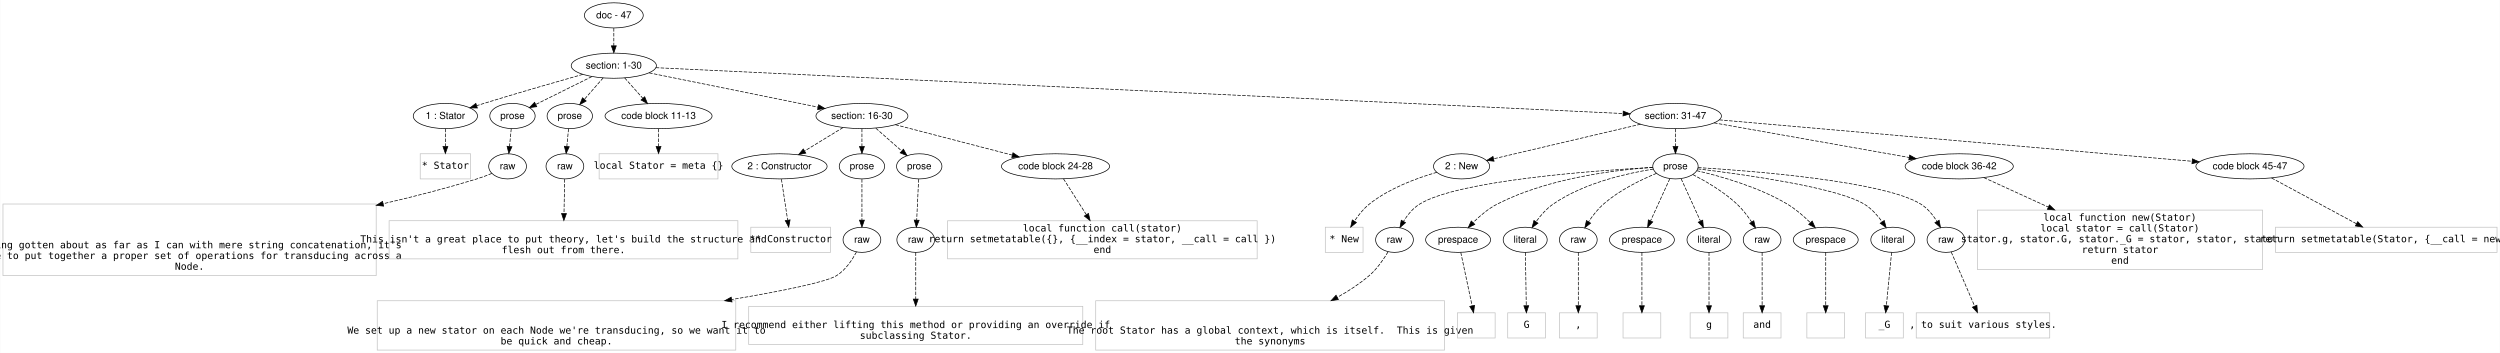
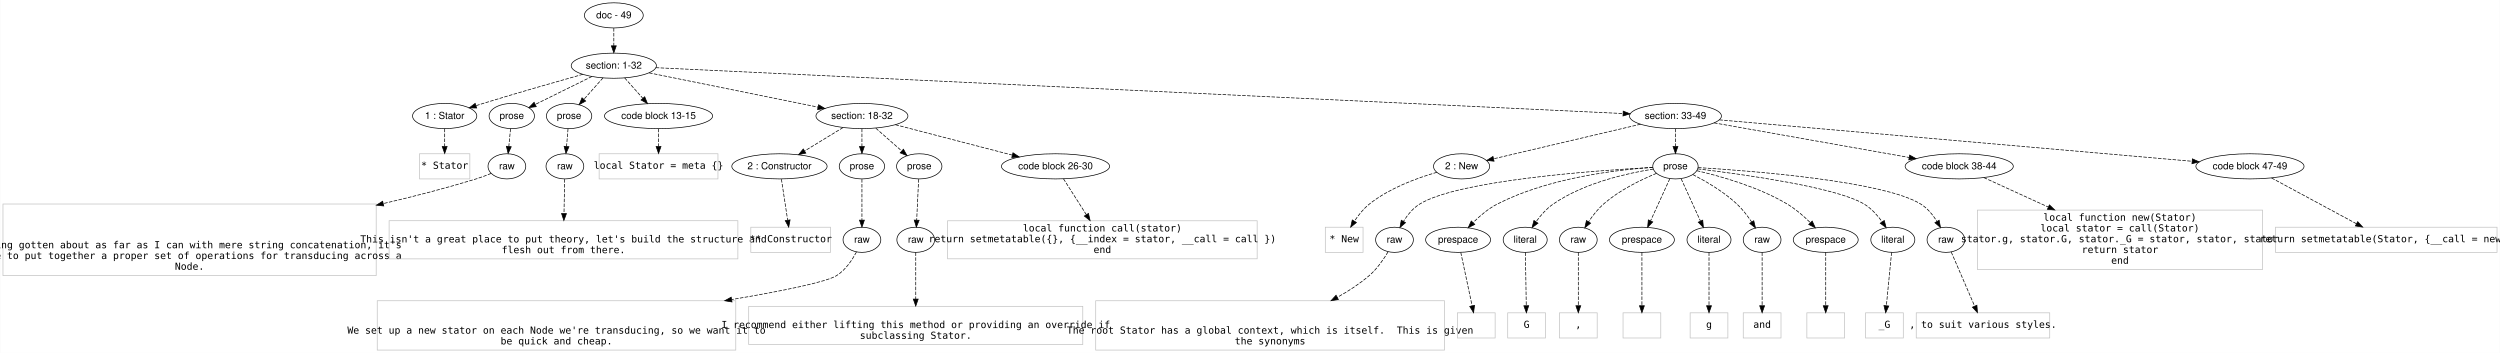
<svg xmlns="http://www.w3.org/2000/svg" width="3577pt" height="505pt" viewBox="0.00 0.00 3576.50 505.00">
  <g id="graph0" class="graph" transform="scale(1 1) rotate(0) translate(4 501.0002)">
    <polygon fill="#ffffff" stroke="transparent" points="-4,4 -4,-501 3572.5,-501 3572.5,4 -4,4" />
    <g id="node1" class="node">
      <ellipse fill="none" stroke="#000000" cx="874" cy="-479" rx="42.122" ry="18" />
-       <text text-anchor="middle" x="874" y="-474.8" font-family="Helvetica,sans-Serif" font-size="14.00" fill="#000000">doc - 47</text>
+       <text text-anchor="middle" x="874" y="-474.8" font-family="Helvetica,sans-Serif" font-size="14.00" fill="#000000">doc - 49</text>
    </g>
    <g id="node2" class="node">
      <ellipse fill="none" stroke="#000000" cx="874" cy="-407" rx="60.983" ry="18" />
-       <text text-anchor="middle" x="874" y="-402.8" font-family="Helvetica,sans-Serif" font-size="14.00" fill="#000000">section: 1-30</text>
+       <text text-anchor="middle" x="874" y="-402.8" font-family="Helvetica,sans-Serif" font-size="14.00" fill="#000000">section: 1-32</text>
    </g>
    <g id="edge1" class="edge">
      <path fill="none" stroke="#000000" stroke-dasharray="5,2" d="M874,-460.832C874,-453.131 874,-443.974 874,-435.417" />
      <polygon fill="#000000" stroke="#000000" points="877.5,-435.413 874,-425.413 870.5,-435.413 877.5,-435.413" />
    </g>
    <g id="node3" class="node">
-       <ellipse fill="none" stroke="#000000" cx="633" cy="-335" rx="45.98" ry="18" />
-       <text text-anchor="middle" x="633" y="-330.8" font-family="Helvetica,sans-Serif" font-size="14.00" fill="#000000">1 : Stator</text>
+       <ellipse fill="none" stroke="#000000" cx="632" cy="-335" rx="45.98" ry="18" />
+       <text text-anchor="middle" x="632" y="-330.8" font-family="Helvetica,sans-Serif" font-size="14.00" fill="#000000">1 : Stator</text>
    </g>
    <g id="edge2" class="edge">
-       <path fill="none" stroke="#000000" stroke-dasharray="5,2" d="M829.528,-394.545C791.768,-383.86 736.193,-367.877 688,-353 684.683,-351.976 681.26,-350.901 677.82,-349.807" />
-       <polygon fill="#000000" stroke="#000000" points="678.744,-346.428 668.153,-346.7 676.602,-353.092 678.744,-346.428" />
+       <path fill="none" stroke="#000000" stroke-dasharray="5,2" d="M829.664,-394.671C791.691,-383.999 735.605,-367.966 687,-353 683.683,-351.979 680.259,-350.905 676.818,-349.812" />
+       <polygon fill="#000000" stroke="#000000" points="677.741,-346.433 667.15,-346.707 675.601,-353.097 677.741,-346.433" />
    </g>
    <g id="node4" class="node">
-       <ellipse fill="none" stroke="#000000" cx="729" cy="-335" rx="32.459" ry="18" />
-       <text text-anchor="middle" x="729" y="-330.8" font-family="Helvetica,sans-Serif" font-size="14.00" fill="#000000">prose</text>
+       <ellipse fill="none" stroke="#000000" cx="728" cy="-335" rx="32.459" ry="18" />
+       <text text-anchor="middle" x="728" y="-330.8" font-family="Helvetica,sans-Serif" font-size="14.00" fill="#000000">prose</text>
    </g>
    <g id="edge3" class="edge">
-       <path fill="none" stroke="#000000" stroke-dasharray="5,2" d="M842.537,-391.377C818.86,-379.62 786.476,-363.54 762.352,-351.561" />
-       <polygon fill="#000000" stroke="#000000" points="763.735,-348.34 753.221,-347.027 760.621,-354.61 763.735,-348.34" />
+       <path fill="none" stroke="#000000" stroke-dasharray="5,2" d="M842.679,-391.554C818.861,-379.808 786.141,-363.672 761.745,-351.642" />
+       <polygon fill="#000000" stroke="#000000" points="763.027,-348.371 752.51,-347.087 759.931,-354.649 763.027,-348.371" />
    </g>
    <g id="node5" class="node">
-       <ellipse fill="none" stroke="#000000" cx="811" cy="-335" rx="32.459" ry="18" />
-       <text text-anchor="middle" x="811" y="-330.8" font-family="Helvetica,sans-Serif" font-size="14.00" fill="#000000">prose</text>
+       <ellipse fill="none" stroke="#000000" cx="810" cy="-335" rx="32.459" ry="18" />
+       <text text-anchor="middle" x="810" y="-330.8" font-family="Helvetica,sans-Serif" font-size="14.00" fill="#000000">prose</text>
    </g>
    <g id="edge4" class="edge">
-       <path fill="none" stroke="#000000" stroke-dasharray="5,2" d="M858.75,-389.571C850.704,-380.376 840.711,-368.955 831.949,-358.941" />
-       <polygon fill="#000000" stroke="#000000" points="834.466,-356.503 825.246,-351.282 829.197,-361.112 834.466,-356.503" />
+       <path fill="none" stroke="#000000" stroke-dasharray="5,2" d="M858.507,-389.571C850.334,-380.376 840.182,-368.955 831.281,-358.941" />
+       <polygon fill="#000000" stroke="#000000" points="833.732,-356.431 824.473,-351.282 828.5,-361.081 833.732,-356.431" />
    </g>
    <g id="node6" class="node">
-       <ellipse fill="none" stroke="#000000" cx="938" cy="-335" rx="76.618" ry="18" />
-       <text text-anchor="middle" x="938" y="-330.8" font-family="Helvetica,sans-Serif" font-size="14.00" fill="#000000">code block 11-13</text>
+       <ellipse fill="none" stroke="#000000" cx="938" cy="-335" rx="77.421" ry="18" />
+       <text text-anchor="middle" x="938" y="-330.8" font-family="Helvetica,sans-Serif" font-size="14.00" fill="#000000">code block 13-15</text>
    </g>
    <g id="edge5" class="edge">
      <path fill="none" stroke="#000000" stroke-dasharray="5,2" d="M889.493,-389.571C897.238,-380.857 906.761,-370.144 915.312,-360.525" />
      <polygon fill="#000000" stroke="#000000" points="918.178,-362.568 922.205,-352.769 912.946,-357.918 918.178,-362.568" />
    </g>
    <g id="node7" class="node">
      <ellipse fill="none" stroke="#000000" cx="1229" cy="-335" rx="65.819" ry="18" />
-       <text text-anchor="middle" x="1229" y="-330.8" font-family="Helvetica,sans-Serif" font-size="14.00" fill="#000000">section: 16-30</text>
+       <text text-anchor="middle" x="1229" y="-330.8" font-family="Helvetica,sans-Serif" font-size="14.00" fill="#000000">section: 18-32</text>
    </g>
    <g id="edge6" class="edge">
      <path fill="none" stroke="#000000" stroke-dasharray="5,2" d="M924.486,-396.761C988.07,-383.865 1097.319,-361.707 1166.22,-347.733" />
      <polygon fill="#000000" stroke="#000000" points="1166.978,-351.151 1176.082,-345.733 1165.586,-344.29 1166.978,-351.151" />
    </g>
    <g id="node8" class="node">
      <ellipse fill="none" stroke="#000000" cx="2393" cy="-335" rx="65.819" ry="18" />
-       <text text-anchor="middle" x="2393" y="-330.8" font-family="Helvetica,sans-Serif" font-size="14.00" fill="#000000">section: 31-47</text>
+       <text text-anchor="middle" x="2393" y="-330.8" font-family="Helvetica,sans-Serif" font-size="14.00" fill="#000000">section: 33-49</text>
    </g>
    <g id="edge7" class="edge">
      <path fill="none" stroke="#000000" stroke-dasharray="5,2" d="M934.014,-404.156C1172.62,-392.846 2053.88,-351.074 2317.822,-338.564" />
      <polygon fill="#000000" stroke="#000000" points="2318.244,-342.048 2328.067,-338.078 2317.913,-335.055 2318.244,-342.048" />
    </g>
    <g id="node9" class="node">
-       <polygon fill="none" stroke="#c0c0c0" points="669,-281 597,-281 597,-245 669,-245 669,-281" />
-       <text text-anchor="middle" x="633" y="-259.5" font-family="Inconsolata" font-size="14.00" fill="#000000">* Stator</text>
+       <polygon fill="none" stroke="#c0c0c0" points="668,-281 596,-281 596,-245 668,-245 668,-281" />
+       <text text-anchor="middle" x="632" y="-259.5" font-family="Inconsolata" font-size="14.00" fill="#000000">* Stator</text>
    </g>
    <g id="edge8" class="edge">
-       <path fill="none" stroke="#000000" stroke-dasharray="5,2" d="M633,-316.832C633,-309.131 633,-299.974 633,-291.417" />
-       <polygon fill="#000000" stroke="#000000" points="636.5,-291.413 633,-281.413 629.5,-291.413 636.5,-291.413" />
+       <path fill="none" stroke="#000000" stroke-dasharray="5,2" d="M632,-316.832C632,-309.131 632,-299.974 632,-291.417" />
+       <polygon fill="#000000" stroke="#000000" points="635.5,-291.413 632,-281.413 628.5,-291.413 635.5,-291.413" />
    </g>
    <g id="node10" class="node">
-       <ellipse fill="none" stroke="#000000" cx="722" cy="-263" rx="27" ry="18" />
-       <text text-anchor="middle" x="722" y="-258.8" font-family="Helvetica,sans-Serif" font-size="14.00" fill="#000000">raw</text>
+       <ellipse fill="none" stroke="#000000" cx="721" cy="-263" rx="27" ry="18" />
+       <text text-anchor="middle" x="721" y="-258.8" font-family="Helvetica,sans-Serif" font-size="14.00" fill="#000000">raw</text>
    </g>
    <g id="edge9" class="edge">
-       <path fill="none" stroke="#000000" stroke-dasharray="5,2" d="M727.234,-316.832C726.485,-309.131 725.595,-299.974 724.763,-291.417" />
-       <polygon fill="#000000" stroke="#000000" points="728.241,-291.028 723.79,-281.413 721.274,-291.705 728.241,-291.028" />
+       <path fill="none" stroke="#000000" stroke-dasharray="5,2" d="M726.234,-316.832C725.485,-309.131 724.595,-299.974 723.763,-291.417" />
+       <polygon fill="#000000" stroke="#000000" points="727.241,-291.028 722.79,-281.413 720.274,-291.705 727.241,-291.028" />
    </g>
    <g id="node12" class="node">
      <ellipse fill="none" stroke="#000000" cx="804" cy="-263" rx="27" ry="18" />
      <text text-anchor="middle" x="804" y="-258.8" font-family="Helvetica,sans-Serif" font-size="14.00" fill="#000000">raw</text>
    </g>
    <g id="edge11" class="edge">
-       <path fill="none" stroke="#000000" stroke-dasharray="5,2" d="M809.234,-316.832C808.485,-309.131 807.595,-299.974 806.763,-291.417" />
-       <polygon fill="#000000" stroke="#000000" points="810.241,-291.028 805.79,-281.413 803.274,-291.705 810.241,-291.028" />
+       <path fill="none" stroke="#000000" stroke-dasharray="5,2" d="M808.486,-316.832C807.844,-309.131 807.081,-299.974 806.368,-291.417" />
+       <polygon fill="#000000" stroke="#000000" points="809.853,-291.088 805.534,-281.413 802.877,-291.67 809.853,-291.088" />
    </g>
    <g id="node14" class="node">
      <polygon fill="none" stroke="#c0c0c0" points="1023,-281 853,-281 853,-245 1023,-245 1023,-281" />
      <text text-anchor="middle" x="938" y="-259.5" font-family="Inconsolata" font-size="14.00" fill="#000000">local Stator = meta {}</text>
    </g>
    <g id="edge13" class="edge">
      <path fill="none" stroke="#000000" stroke-dasharray="5,2" d="M938,-316.832C938,-309.131 938,-299.974 938,-291.417" />
      <polygon fill="#000000" stroke="#000000" points="941.5,-291.413 938,-281.413 934.5,-291.413 941.5,-291.413" />
    </g>
    <g id="node15" class="node">
      <ellipse fill="none" stroke="#000000" cx="1111" cy="-263" rx="68.207" ry="18" />
      <text text-anchor="middle" x="1111" y="-258.8" font-family="Helvetica,sans-Serif" font-size="14.00" fill="#000000">2 : Constructor</text>
    </g>
    <g id="edge14" class="edge">
      <path fill="none" stroke="#000000" stroke-dasharray="5,2" d="M1201.928,-318.482C1185.705,-308.583 1164.871,-295.871 1147.241,-285.113" />
      <polygon fill="#000000" stroke="#000000" points="1148.714,-281.912 1138.354,-279.691 1145.068,-287.887 1148.714,-281.912" />
    </g>
    <g id="node16" class="node">
      <ellipse fill="none" stroke="#000000" cx="1229" cy="-263" rx="32.459" ry="18" />
      <text text-anchor="middle" x="1229" y="-258.8" font-family="Helvetica,sans-Serif" font-size="14.00" fill="#000000">prose</text>
    </g>
    <g id="edge15" class="edge">
      <path fill="none" stroke="#000000" stroke-dasharray="5,2" d="M1229,-316.832C1229,-309.131 1229,-299.974 1229,-291.417" />
      <polygon fill="#000000" stroke="#000000" points="1232.5,-291.413 1229,-281.413 1225.5,-291.413 1232.5,-291.413" />
    </g>
    <g id="node17" class="node">
      <ellipse fill="none" stroke="#000000" cx="1311" cy="-263" rx="32.459" ry="18" />
      <text text-anchor="middle" x="1311" y="-258.8" font-family="Helvetica,sans-Serif" font-size="14.00" fill="#000000">prose</text>
    </g>
    <g id="edge16" class="edge">
      <path fill="none" stroke="#000000" stroke-dasharray="5,2" d="M1248.85,-317.571C1259.941,-307.832 1273.876,-295.597 1285.739,-285.181" />
      <polygon fill="#000000" stroke="#000000" points="1288.355,-287.542 1293.56,-278.314 1283.736,-282.282 1288.355,-287.542" />
    </g>
    <g id="node18" class="node">
      <ellipse fill="none" stroke="#000000" cx="1506" cy="-263" rx="77.421" ry="18" />
-       <text text-anchor="middle" x="1506" y="-258.8" font-family="Helvetica,sans-Serif" font-size="14.00" fill="#000000">code block 24-28</text>
+       <text text-anchor="middle" x="1506" y="-258.8" font-family="Helvetica,sans-Serif" font-size="14.00" fill="#000000">code block 26-30</text>
    </g>
    <g id="edge17" class="edge">
      <path fill="none" stroke="#000000" stroke-dasharray="5,2" d="M1276.934,-322.541C1323.242,-310.504 1393.605,-292.215 1444.123,-279.084" />
      <polygon fill="#000000" stroke="#000000" points="1445.151,-282.433 1453.949,-276.53 1443.39,-275.658 1445.151,-282.433" />
    </g>
    <g id="node25" class="node">
      <ellipse fill="none" stroke="#000000" cx="2087" cy="-263" rx="40.175" ry="18" />
      <text text-anchor="middle" x="2087" y="-258.8" font-family="Helvetica,sans-Serif" font-size="14.00" fill="#000000">2 : New</text>
    </g>
    <g id="edge24" class="edge">
      <path fill="none" stroke="#000000" stroke-dasharray="5,2" d="M2343.155,-323.272C2284.963,-309.58 2189.506,-287.119 2133.012,-273.827" />
      <polygon fill="#000000" stroke="#000000" points="2133.471,-270.339 2122.935,-271.455 2131.867,-277.153 2133.471,-270.339" />
    </g>
    <g id="node26" class="node">
      <ellipse fill="none" stroke="#000000" cx="2393" cy="-263" rx="32.459" ry="18" />
      <text text-anchor="middle" x="2393" y="-258.8" font-family="Helvetica,sans-Serif" font-size="14.00" fill="#000000">prose</text>
    </g>
    <g id="edge25" class="edge">
      <path fill="none" stroke="#000000" stroke-dasharray="5,2" d="M2393,-316.832C2393,-309.131 2393,-299.974 2393,-291.417" />
      <polygon fill="#000000" stroke="#000000" points="2396.5,-291.413 2393,-281.413 2389.5,-291.413 2396.5,-291.413" />
    </g>
    <g id="node27" class="node">
      <ellipse fill="none" stroke="#000000" cx="2799" cy="-263" rx="77.421" ry="18" />
-       <text text-anchor="middle" x="2799" y="-258.8" font-family="Helvetica,sans-Serif" font-size="14.00" fill="#000000">code block 36-42</text>
+       <text text-anchor="middle" x="2799" y="-258.8" font-family="Helvetica,sans-Serif" font-size="14.00" fill="#000000">code block 38-44</text>
    </g>
    <g id="edge26" class="edge">
      <path fill="none" stroke="#000000" stroke-dasharray="5,2" d="M2448.177,-325.215C2520.534,-312.383 2647.614,-289.847 2727.338,-275.709" />
      <polygon fill="#000000" stroke="#000000" points="2728.064,-279.135 2737.299,-273.942 2726.842,-272.242 2728.064,-279.135" />
    </g>
    <g id="node28" class="node">
      <ellipse fill="none" stroke="#000000" cx="3215" cy="-263" rx="77.421" ry="18" />
-       <text text-anchor="middle" x="3215" y="-258.8" font-family="Helvetica,sans-Serif" font-size="14.00" fill="#000000">code block 45-47</text>
+       <text text-anchor="middle" x="3215" y="-258.8" font-family="Helvetica,sans-Serif" font-size="14.00" fill="#000000">code block 47-49</text>
    </g>
    <g id="edge27" class="edge">
      <path fill="none" stroke="#000000" stroke-dasharray="5,2" d="M2455.797,-329.5C2602.471,-316.652 2967.578,-284.672 3132.191,-270.253" />
      <polygon fill="#000000" stroke="#000000" points="3132.607,-273.731 3142.264,-269.371 3131.996,-266.757 3132.607,-273.731" />
    </g>
    <g id="node11" class="node">
      <polygon fill="none" stroke="#c0c0c0" points="534,-209.1 0,-209.1 0,-106.7 534,-106.7 534,-209.1" />
      <text text-anchor="middle" x="267" y="-145.8" font-family="Inconsolata" font-size="14.00" fill="#000000">  Having gotten about as far as I can with mere string concatenation, it's</text>
      <text text-anchor="middle" x="267" y="-130.4" font-family="Inconsolata" font-size="14.00" fill="#000000">time to put together a proper set of operations for transducing across a</text>
      <text text-anchor="middle" x="267" y="-115" font-family="Inconsolata" font-size="14.00" fill="#000000">Node.</text>
    </g>
    <g id="edge10" class="edge">
-       <path fill="none" stroke="#000000" stroke-dasharray="5,2" d="M699.446,-252.866C692.645,-250.059 685.099,-247.185 678,-245 635.135,-231.808 589.151,-219.927 544.019,-209.49" />
-       <polygon fill="#000000" stroke="#000000" points="544.629,-206.04 534.099,-207.216 543.064,-212.863 544.629,-206.04" />
+       <path fill="none" stroke="#000000" stroke-dasharray="5,2" d="M698.446,-252.869C691.645,-250.061 684.099,-247.187 677,-245 634.481,-231.902 588.887,-220.093 544.11,-209.703" />
+       <polygon fill="#000000" stroke="#000000" points="544.799,-206.27 534.268,-207.439 543.229,-213.092 544.799,-206.27" />
    </g>
    <g id="node13" class="node">
      <polygon fill="none" stroke="#c0c0c0" points="1051.5,-185.201 552.5,-185.201 552.5,-130.6 1051.5,-130.6 1051.5,-185.201" />
      <text text-anchor="middle" x="802" y="-154.1" font-family="Inconsolata" font-size="14.00" fill="#000000">This isn't a great place to put theory, let's build the structure and</text>
      <text text-anchor="middle" x="802" y="-138.7" font-family="Inconsolata" font-size="14.00" fill="#000000">flesh out from there.</text>
    </g>
    <g id="edge12" class="edge">
      <path fill="none" stroke="#000000" stroke-dasharray="5,2" d="M803.652,-244.693C803.394,-231.153 803.034,-212.242 802.716,-195.527" />
      <polygon fill="#000000" stroke="#000000" points="806.214,-195.403 802.525,-185.471 799.216,-195.536 806.214,-195.403" />
    </g>
    <g id="node19" class="node">
      <polygon fill="none" stroke="#c0c0c0" points="1184,-175.9 1070,-175.9 1070,-139.9 1184,-139.9 1184,-175.9" />
      <text text-anchor="middle" x="1127" y="-154.4" font-family="Inconsolata" font-size="14.00" fill="#000000">** Constructor</text>
    </g>
    <g id="edge18" class="edge">
      <path fill="none" stroke="#000000" stroke-dasharray="5,2" d="M1113.787,-244.693C1116.253,-228.492 1119.891,-204.6 1122.725,-185.983" />
      <polygon fill="#000000" stroke="#000000" points="1126.2,-186.41 1124.245,-175.997 1119.28,-185.357 1126.2,-186.41" />
    </g>
    <g id="node20" class="node">
      <ellipse fill="none" stroke="#000000" cx="1229" cy="-157.9" rx="27" ry="18" />
      <text text-anchor="middle" x="1229" y="-153.7" font-family="Helvetica,sans-Serif" font-size="14.00" fill="#000000">raw</text>
    </g>
    <g id="edge19" class="edge">
      <path fill="none" stroke="#000000" stroke-dasharray="5,2" d="M1229,-244.693C1229,-228.567 1229,-204.822 1229,-186.243" />
      <polygon fill="#000000" stroke="#000000" points="1232.5,-185.997 1229,-175.997 1225.5,-185.997 1232.5,-185.997" />
    </g>
    <g id="node22" class="node">
      <ellipse fill="none" stroke="#000000" cx="1306" cy="-157.9" rx="27" ry="18" />
      <text text-anchor="middle" x="1306" y="-153.7" font-family="Helvetica,sans-Serif" font-size="14.00" fill="#000000">raw</text>
    </g>
    <g id="edge21" class="edge">
      <path fill="none" stroke="#000000" stroke-dasharray="5,2" d="M1310.129,-244.693C1309.362,-228.567 1308.232,-204.822 1307.348,-186.243" />
      <polygon fill="#000000" stroke="#000000" points="1310.832,-185.82 1306.861,-175.997 1303.84,-186.152 1310.832,-185.82" />
    </g>
    <g id="node24" class="node">
      <polygon fill="none" stroke="#c0c0c0" points="1794.5,-185.101 1351.5,-185.101 1351.5,-130.7 1794.5,-130.7 1794.5,-185.101" />
      <text text-anchor="middle" x="1573" y="-169.8" font-family="Inconsolata" font-size="14.00" fill="#000000">local function call(stator)</text>
      <text text-anchor="middle" x="1573" y="-154.4" font-family="Inconsolata" font-size="14.00" fill="#000000">  return setmetatable({}, {__index = stator, __call = call })</text>
      <text text-anchor="middle" x="1573" y="-139" font-family="Inconsolata" font-size="14.00" fill="#000000">end</text>
    </g>
    <g id="edge23" class="edge">
      <path fill="none" stroke="#000000" stroke-dasharray="5,2" d="M1517.366,-245.171C1526.268,-231.207 1538.944,-211.322 1549.949,-194.06" />
      <polygon fill="#000000" stroke="#000000" points="1553.098,-195.63 1555.522,-185.317 1547.195,-191.868 1553.098,-195.63" />
    </g>
    <g id="node21" class="node">
      <polygon fill="none" stroke="#c0c0c0" points="1048.5,-70.7 535.5,-70.7 535.5,-.1 1048.5,-.1 1048.5,-70.7" />
      <text text-anchor="middle" x="792" y="-23.6" font-family="Inconsolata" font-size="14.00" fill="#000000">We set up a new stator on each Node we're transducing, so we want it to</text>
      <text text-anchor="middle" x="792" y="-8.2" font-family="Inconsolata" font-size="14.00" fill="#000000">be quick and cheap.</text>
    </g>
    <g id="edge20" class="edge">
      <path fill="none" stroke="#000000" stroke-dasharray="5,2" d="M1221.159,-140.462C1215.109,-129.06 1205.635,-114.839 1193,-106.8 1178.238,-97.408 1114.957,-84.607 1042.877,-72.436" />
      <polygon fill="#000000" stroke="#000000" points="1043.093,-68.923 1032.652,-70.723 1041.936,-75.827 1043.093,-68.923" />
    </g>
    <g id="node23" class="node">
      <polygon fill="none" stroke="#c0c0c0" points="1545,-62.7 1067,-62.7 1067,-8.1 1545,-8.1 1545,-62.7" />
      <text text-anchor="middle" x="1306" y="-31.6" font-family="Inconsolata" font-size="14.00" fill="#000000">I recommend either lifting this method or providing an override if</text>
      <text text-anchor="middle" x="1306" y="-16.2" font-family="Inconsolata" font-size="14.00" fill="#000000">subclassing Stator.</text>
    </g>
    <g id="edge22" class="edge">
      <path fill="none" stroke="#000000" stroke-dasharray="5,2" d="M1306,-139.825C1306,-122.359 1306,-95.362 1306,-73.194" />
      <polygon fill="#000000" stroke="#000000" points="1309.5,-73.082 1306,-63.082 1302.5,-73.082 1309.5,-73.082" />
    </g>
    <g id="node29" class="node">
      <polygon fill="none" stroke="#c0c0c0" points="1946,-175.9 1892,-175.9 1892,-139.9 1946,-139.9 1946,-175.9" />
      <text text-anchor="middle" x="1919" y="-154.4" font-family="Inconsolata" font-size="14.00" fill="#000000">* New</text>
    </g>
    <g id="edge28" class="edge">
      <path fill="none" stroke="#000000" stroke-dasharray="5,2" d="M2051.646,-254.468C2023.302,-246.314 1983.662,-231.833 1955,-209 1946.685,-202.376 1939.461,-193.338 1933.712,-184.704" />
      <polygon fill="#000000" stroke="#000000" points="1936.529,-182.607 1928.271,-175.97 1930.588,-186.309 1936.529,-182.607" />
    </g>
    <g id="node30" class="node">
      <ellipse fill="none" stroke="#000000" cx="1991" cy="-157.9" rx="27" ry="18" />
      <text text-anchor="middle" x="1991" y="-153.7" font-family="Helvetica,sans-Serif" font-size="14.00" fill="#000000">raw</text>
    </g>
    <g id="edge29" class="edge">
      <path fill="none" stroke="#000000" stroke-dasharray="5,2" d="M2360.737,-261.472C2282.079,-257.242 2082.792,-243.342 2027,-209 2017.335,-203.051 2009.559,-193.435 2003.742,-184.141" />
      <polygon fill="#000000" stroke="#000000" points="2006.775,-182.394 1998.766,-175.458 2000.701,-185.875 2006.775,-182.394" />
    </g>
    <g id="node31" class="node">
      <ellipse fill="none" stroke="#000000" cx="2082" cy="-157.9" rx="46.474" ry="18" />
      <text text-anchor="middle" x="2082" y="-153.7" font-family="Helvetica,sans-Serif" font-size="14.00" fill="#000000">prespace</text>
    </g>
    <g id="edge30" class="edge">
      <path fill="none" stroke="#000000" stroke-dasharray="5,2" d="M2360.593,-261.556C2310.323,-258.159 2211.675,-246.813 2138,-209 2125.25,-202.456 2113.214,-192.234 2103.592,-182.646" />
      <polygon fill="#000000" stroke="#000000" points="2105.874,-179.969 2096.426,-175.176 2100.823,-184.815 2105.874,-179.969" />
    </g>
    <g id="node32" class="node">
      <ellipse fill="none" stroke="#000000" cx="2178" cy="-157.9" rx="31.481" ry="18" />
      <text text-anchor="middle" x="2178" y="-153.7" font-family="Helvetica,sans-Serif" font-size="14.00" fill="#000000">literal</text>
    </g>
    <g id="edge31" class="edge">
      <path fill="none" stroke="#000000" stroke-dasharray="5,2" d="M2361.438,-259.087C2324.348,-253.245 2262.258,-239.473 2218,-209 2208.436,-202.415 2200.09,-192.85 2193.531,-183.772" />
      <polygon fill="#000000" stroke="#000000" points="2196.317,-181.644 2187.809,-175.33 2190.522,-185.572 2196.317,-181.644" />
    </g>
    <g id="node33" class="node">
      <ellipse fill="none" stroke="#000000" cx="2254" cy="-157.9" rx="27" ry="18" />
      <text text-anchor="middle" x="2254" y="-153.7" font-family="Helvetica,sans-Serif" font-size="14.00" fill="#000000">raw</text>
    </g>
    <g id="edge32" class="edge">
      <path fill="none" stroke="#000000" stroke-dasharray="5,2" d="M2365.914,-252.981C2343.799,-243.875 2312.618,-228.836 2290,-209 2281.8,-201.809 2274.49,-192.389 2268.635,-183.598" />
      <polygon fill="#000000" stroke="#000000" points="2271.583,-181.711 2263.286,-175.122 2265.664,-185.447 2271.583,-181.711" />
    </g>
    <g id="node34" class="node">
      <ellipse fill="none" stroke="#000000" cx="2345" cy="-157.9" rx="46.474" ry="18" />
      <text text-anchor="middle" x="2345" y="-153.7" font-family="Helvetica,sans-Serif" font-size="14.00" fill="#000000">prespace</text>
    </g>
    <g id="edge33" class="edge">
      <path fill="none" stroke="#000000" stroke-dasharray="5,2" d="M2384.858,-245.171C2377.341,-228.714 2366.069,-204.032 2357.427,-185.111" />
      <polygon fill="#000000" stroke="#000000" points="2360.521,-183.459 2353.182,-175.816 2354.153,-186.367 2360.521,-183.459" />
    </g>
    <g id="node35" class="node">
      <ellipse fill="none" stroke="#000000" cx="2441" cy="-157.9" rx="31.481" ry="18" />
      <text text-anchor="middle" x="2441" y="-153.7" font-family="Helvetica,sans-Serif" font-size="14.00" fill="#000000">literal</text>
    </g>
    <g id="edge34" class="edge">
      <path fill="none" stroke="#000000" stroke-dasharray="5,2" d="M2401.142,-245.171C2408.704,-228.614 2420.068,-203.732 2428.729,-184.768" />
      <polygon fill="#000000" stroke="#000000" points="2432.007,-186.016 2432.978,-175.466 2425.64,-183.108 2432.007,-186.016" />
    </g>
    <g id="node36" class="node">
      <ellipse fill="none" stroke="#000000" cx="2517" cy="-157.9" rx="27" ry="18" />
      <text text-anchor="middle" x="2517" y="-153.7" font-family="Helvetica,sans-Serif" font-size="14.00" fill="#000000">raw</text>
    </g>
    <g id="edge35" class="edge">
      <path fill="none" stroke="#000000" stroke-dasharray="5,2" d="M2417.986,-251.18C2436.688,-241.542 2462.179,-226.665 2481,-209 2488.952,-201.536 2496.209,-192.057 2502.091,-183.296" />
      <polygon fill="#000000" stroke="#000000" points="2505.039,-185.182 2507.489,-174.875 2499.146,-181.405 2505.039,-185.182" />
    </g>
    <g id="node37" class="node">
      <ellipse fill="none" stroke="#000000" cx="2608" cy="-157.9" rx="46.474" ry="18" />
      <text text-anchor="middle" x="2608" y="-153.7" font-family="Helvetica,sans-Serif" font-size="14.00" fill="#000000">prespace</text>
    </g>
    <g id="edge36" class="edge">
      <path fill="none" stroke="#000000" stroke-dasharray="5,2" d="M2423.523,-256.763C2456.984,-249.028 2511.437,-233.749 2553,-209 2565.018,-201.844 2576.625,-191.708 2586.053,-182.348" />
      <polygon fill="#000000" stroke="#000000" points="2588.657,-184.691 2593.114,-175.08 2583.636,-179.814 2588.657,-184.691" />
    </g>
    <g id="node38" class="node">
      <ellipse fill="none" stroke="#000000" cx="2704" cy="-157.9" rx="31.481" ry="18" />
      <text text-anchor="middle" x="2704" y="-153.7" font-family="Helvetica,sans-Serif" font-size="14.00" fill="#000000">literal</text>
    </g>
    <g id="edge37" class="edge">
      <path fill="none" stroke="#000000" stroke-dasharray="5,2" d="M2424.9,-259.386C2487.36,-251.866 2623.169,-233.203 2663,-209 2673.27,-202.76 2682.047,-192.966 2688.813,-183.615" />
      <polygon fill="#000000" stroke="#000000" points="2691.755,-185.514 2694.448,-175.267 2685.952,-181.598 2691.755,-185.514" />
    </g>
    <g id="node39" class="node">
      <ellipse fill="none" stroke="#000000" cx="2780" cy="-157.9" rx="27" ry="18" />
      <text text-anchor="middle" x="2780" y="-153.7" font-family="Helvetica,sans-Serif" font-size="14.00" fill="#000000">raw</text>
    </g>
    <g id="edge38" class="edge">
      <path fill="none" stroke="#000000" stroke-dasharray="5,2" d="M2425.347,-261.237C2501.734,-256.57 2690.874,-241.927 2744,-209 2753.646,-203.021 2761.419,-193.4 2767.239,-184.109" />
      <polygon fill="#000000" stroke="#000000" points="2770.276,-185.849 2772.218,-175.433 2764.205,-182.364 2770.276,-185.849" />
    </g>
    <g id="node50" class="node">
      <polygon fill="none" stroke="#c0c0c0" points="3233,-200.4 2825,-200.4 2825,-115.4 3233,-115.4 3233,-200.4" />
      <text text-anchor="middle" x="3029" y="-185.2" font-family="Inconsolata" font-size="14.00" fill="#000000">local function new(Stator)</text>
      <text text-anchor="middle" x="3029" y="-169.8" font-family="Inconsolata" font-size="14.00" fill="#000000">  local stator = call(Stator)</text>
      <text text-anchor="middle" x="3029" y="-154.4" font-family="Inconsolata" font-size="14.00" fill="#000000">  stator.g, stator.G, stator._G = stator, stator, stator</text>
      <text text-anchor="middle" x="3029" y="-139" font-family="Inconsolata" font-size="14.00" fill="#000000">  return stator</text>
      <text text-anchor="middle" x="3029" y="-123.6" font-family="Inconsolata" font-size="14.00" fill="#000000">end</text>
    </g>
    <g id="edge49" class="edge">
      <path fill="none" stroke="#000000" stroke-dasharray="5,2" d="M2834.182,-246.923C2858.913,-235.623 2893.361,-219.881 2926.423,-204.773" />
      <polygon fill="#000000" stroke="#000000" points="2928.061,-207.873 2935.702,-200.533 2925.152,-201.506 2928.061,-207.873" />
    </g>
    <g id="node51" class="node">
      <polygon fill="none" stroke="#c0c0c0" points="3568.5,-175.9 3251.5,-175.9 3251.5,-139.9 3568.5,-139.9 3568.5,-175.9" />
      <text text-anchor="middle" x="3410" y="-154.4" font-family="Inconsolata" font-size="14.00" fill="#000000">return setmetatable(Stator, {__call = new})</text>
    </g>
    <g id="edge50" class="edge">
      <path fill="none" stroke="#000000" stroke-dasharray="5,2" d="M3245.898,-246.347C3278.668,-228.685 3330.665,-200.66 3367.331,-180.897" />
      <polygon fill="#000000" stroke="#000000" points="3369.16,-183.888 3376.302,-176.062 3365.839,-177.726 3369.16,-183.888" />
    </g>
    <g id="node40" class="node">
      <polygon fill="none" stroke="#c0c0c0" points="2062.5,-70.7 1563.5,-70.7 1563.5,-.1 2062.5,-.1 2062.5,-70.7" />
      <text text-anchor="middle" x="1813" y="-23.6" font-family="Inconsolata" font-size="14.00" fill="#000000">The root Stator has a global context, which is itself.  This is given</text>
      <text text-anchor="middle" x="1813" y="-8.2" font-family="Inconsolata" font-size="14.00" fill="#000000">the synonyms</text>
    </g>
    <g id="edge39" class="edge">
      <path fill="none" stroke="#000000" stroke-dasharray="5,2" d="M1981.769,-140.615C1975.361,-129.851 1966.014,-116.295 1955,-106.8 1941.334,-95.018 1925.384,-84.597 1909.209,-75.61" />
      <polygon fill="#000000" stroke="#000000" points="1910.677,-72.425 1900.213,-70.765 1907.358,-78.588 1910.677,-72.425" />
    </g>
    <g id="node41" class="node">
      <polygon fill="none" stroke="#c0c0c0" points="2135,-53.4 2081,-53.4 2081,-17.4 2135,-17.4 2135,-53.4" />
      <text text-anchor="middle" x="2108" y="-31.9" font-family="Inconsolata" font-size="14.00" fill="#000000"> </text>
    </g>
    <g id="edge40" class="edge">
      <path fill="none" stroke="#000000" stroke-dasharray="5,2" d="M2085.836,-139.825C2090.099,-119.74 2097.037,-87.054 2102.015,-63.598" />
      <polygon fill="#000000" stroke="#000000" points="2105.495,-64.058 2104.148,-53.55 2098.648,-62.605 2105.495,-64.058" />
    </g>
    <g id="node42" class="node">
      <polygon fill="none" stroke="#c0c0c0" points="2207,-53.4 2153,-53.4 2153,-17.4 2207,-17.4 2207,-53.4" />
      <text text-anchor="middle" x="2180" y="-31.9" font-family="Inconsolata" font-size="14.00" fill="#000000">G</text>
    </g>
    <g id="edge41" class="edge">
      <path fill="none" stroke="#000000" stroke-dasharray="5,2" d="M2178.295,-139.825C2178.623,-119.74 2179.157,-87.054 2179.54,-63.598" />
      <polygon fill="#000000" stroke="#000000" points="2183.04,-63.605 2179.704,-53.55 2176.041,-63.491 2183.04,-63.605" />
    </g>
    <g id="node43" class="node">
      <polygon fill="none" stroke="#c0c0c0" points="2281,-53.4 2227,-53.4 2227,-17.4 2281,-17.4 2281,-53.4" />
      <text text-anchor="middle" x="2254" y="-31.9" font-family="Inconsolata" font-size="14.00" fill="#000000">,</text>
    </g>
    <g id="edge42" class="edge">
      <path fill="none" stroke="#000000" stroke-dasharray="5,2" d="M2254,-139.825C2254,-119.74 2254,-87.054 2254,-63.598" />
      <polygon fill="#000000" stroke="#000000" points="2257.5,-63.55 2254,-53.55 2250.5,-63.55 2257.5,-63.55" />
    </g>
    <g id="node44" class="node">
      <polygon fill="none" stroke="#c0c0c0" points="2372,-53.4 2318,-53.4 2318,-17.4 2372,-17.4 2372,-53.4" />
      <text text-anchor="middle" x="2345" y="-31.9" font-family="Inconsolata" font-size="14.00" fill="#000000"> </text>
    </g>
    <g id="edge43" class="edge">
      <path fill="none" stroke="#000000" stroke-dasharray="5,2" d="M2345,-139.825C2345,-119.74 2345,-87.054 2345,-63.598" />
      <polygon fill="#000000" stroke="#000000" points="2348.5,-63.55 2345,-53.55 2341.5,-63.55 2348.5,-63.55" />
    </g>
    <g id="node45" class="node">
      <polygon fill="none" stroke="#c0c0c0" points="2468,-53.4 2414,-53.4 2414,-17.4 2468,-17.4 2468,-53.4" />
      <text text-anchor="middle" x="2441" y="-31.9" font-family="Inconsolata" font-size="14.00" fill="#000000">g</text>
    </g>
    <g id="edge44" class="edge">
      <path fill="none" stroke="#000000" stroke-dasharray="5,2" d="M2441,-139.825C2441,-119.74 2441,-87.054 2441,-63.598" />
      <polygon fill="#000000" stroke="#000000" points="2444.5,-63.55 2441,-53.55 2437.5,-63.55 2444.5,-63.55" />
    </g>
    <g id="node46" class="node">
      <polygon fill="none" stroke="#c0c0c0" points="2544,-53.4 2490,-53.4 2490,-17.4 2544,-17.4 2544,-53.4" />
      <text text-anchor="middle" x="2517" y="-31.9" font-family="Inconsolata" font-size="14.00" fill="#000000"> and</text>
    </g>
    <g id="edge45" class="edge">
      <path fill="none" stroke="#000000" stroke-dasharray="5,2" d="M2517,-139.825C2517,-119.74 2517,-87.054 2517,-63.598" />
      <polygon fill="#000000" stroke="#000000" points="2520.5,-63.55 2517,-53.55 2513.5,-63.55 2520.5,-63.55" />
    </g>
    <g id="node47" class="node">
      <polygon fill="none" stroke="#c0c0c0" points="2635,-53.4 2581,-53.4 2581,-17.4 2635,-17.4 2635,-53.4" />
      <text text-anchor="middle" x="2608" y="-31.9" font-family="Inconsolata" font-size="14.00" fill="#000000"> </text>
    </g>
    <g id="edge46" class="edge">
      <path fill="none" stroke="#000000" stroke-dasharray="5,2" d="M2608,-139.825C2608,-119.74 2608,-87.054 2608,-63.598" />
      <polygon fill="#000000" stroke="#000000" points="2611.5,-63.55 2608,-53.55 2604.5,-63.55 2611.5,-63.55" />
    </g>
    <g id="node48" class="node">
      <polygon fill="none" stroke="#c0c0c0" points="2719,-53.4 2665,-53.4 2665,-17.4 2719,-17.4 2719,-53.4" />
      <text text-anchor="middle" x="2692" y="-31.9" font-family="Inconsolata" font-size="14.00" fill="#000000">_G</text>
    </g>
    <g id="edge47" class="edge">
      <path fill="none" stroke="#000000" stroke-dasharray="5,2" d="M2702.229,-139.825C2700.262,-119.74 2697.06,-87.054 2694.762,-63.598" />
      <polygon fill="#000000" stroke="#000000" points="2698.236,-63.161 2693.778,-53.55 2691.27,-63.843 2698.236,-63.161" />
    </g>
    <g id="node49" class="node">
      <polygon fill="none" stroke="#c0c0c0" points="2928.5,-53.4 2737.5,-53.4 2737.5,-17.4 2928.5,-17.4 2928.5,-53.4" />
      <text text-anchor="middle" x="2833" y="-31.9" font-family="Inconsolata" font-size="14.00" fill="#000000">, to suit various styles.</text>
    </g>
    <g id="edge48" class="edge">
      <path fill="none" stroke="#000000" stroke-dasharray="5,2" d="M2787.594,-140.349C2796.348,-120.114 2810.847,-86.603 2821.103,-62.898" />
      <polygon fill="#000000" stroke="#000000" points="2824.316,-64.287 2825.074,-53.719 2817.891,-61.507 2824.316,-64.287" />
    </g>
  </g>
</svg>
